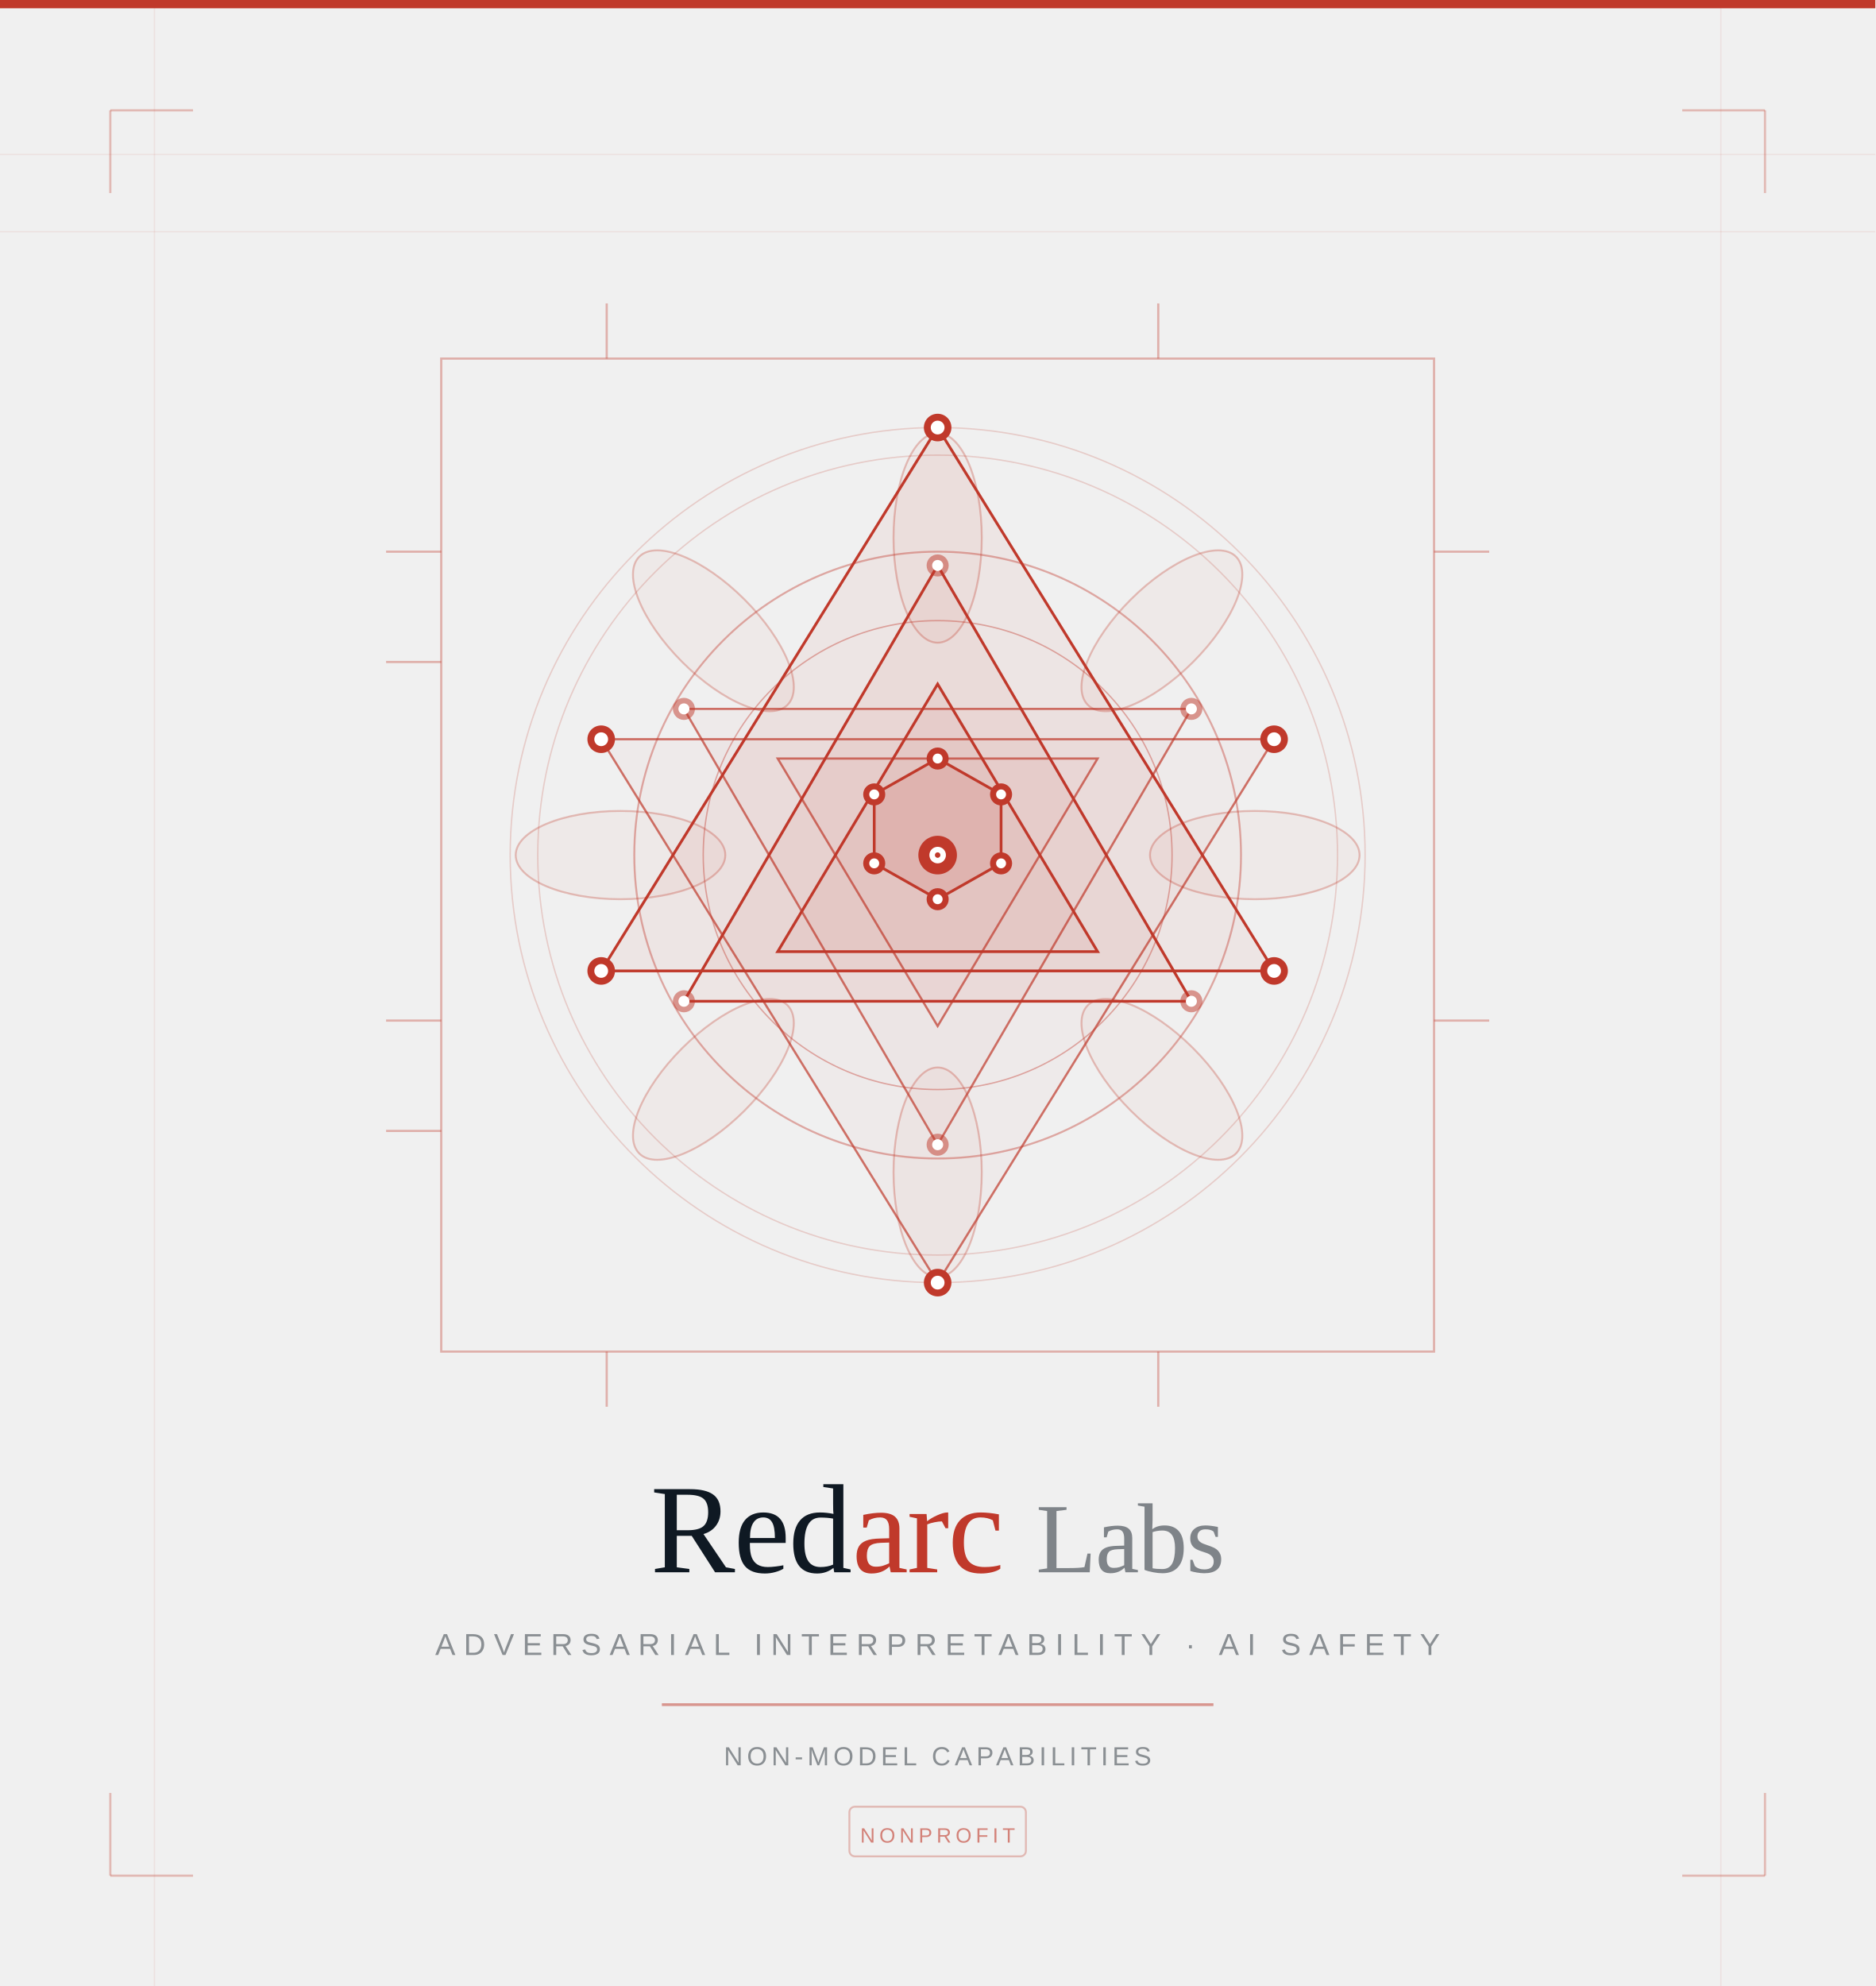
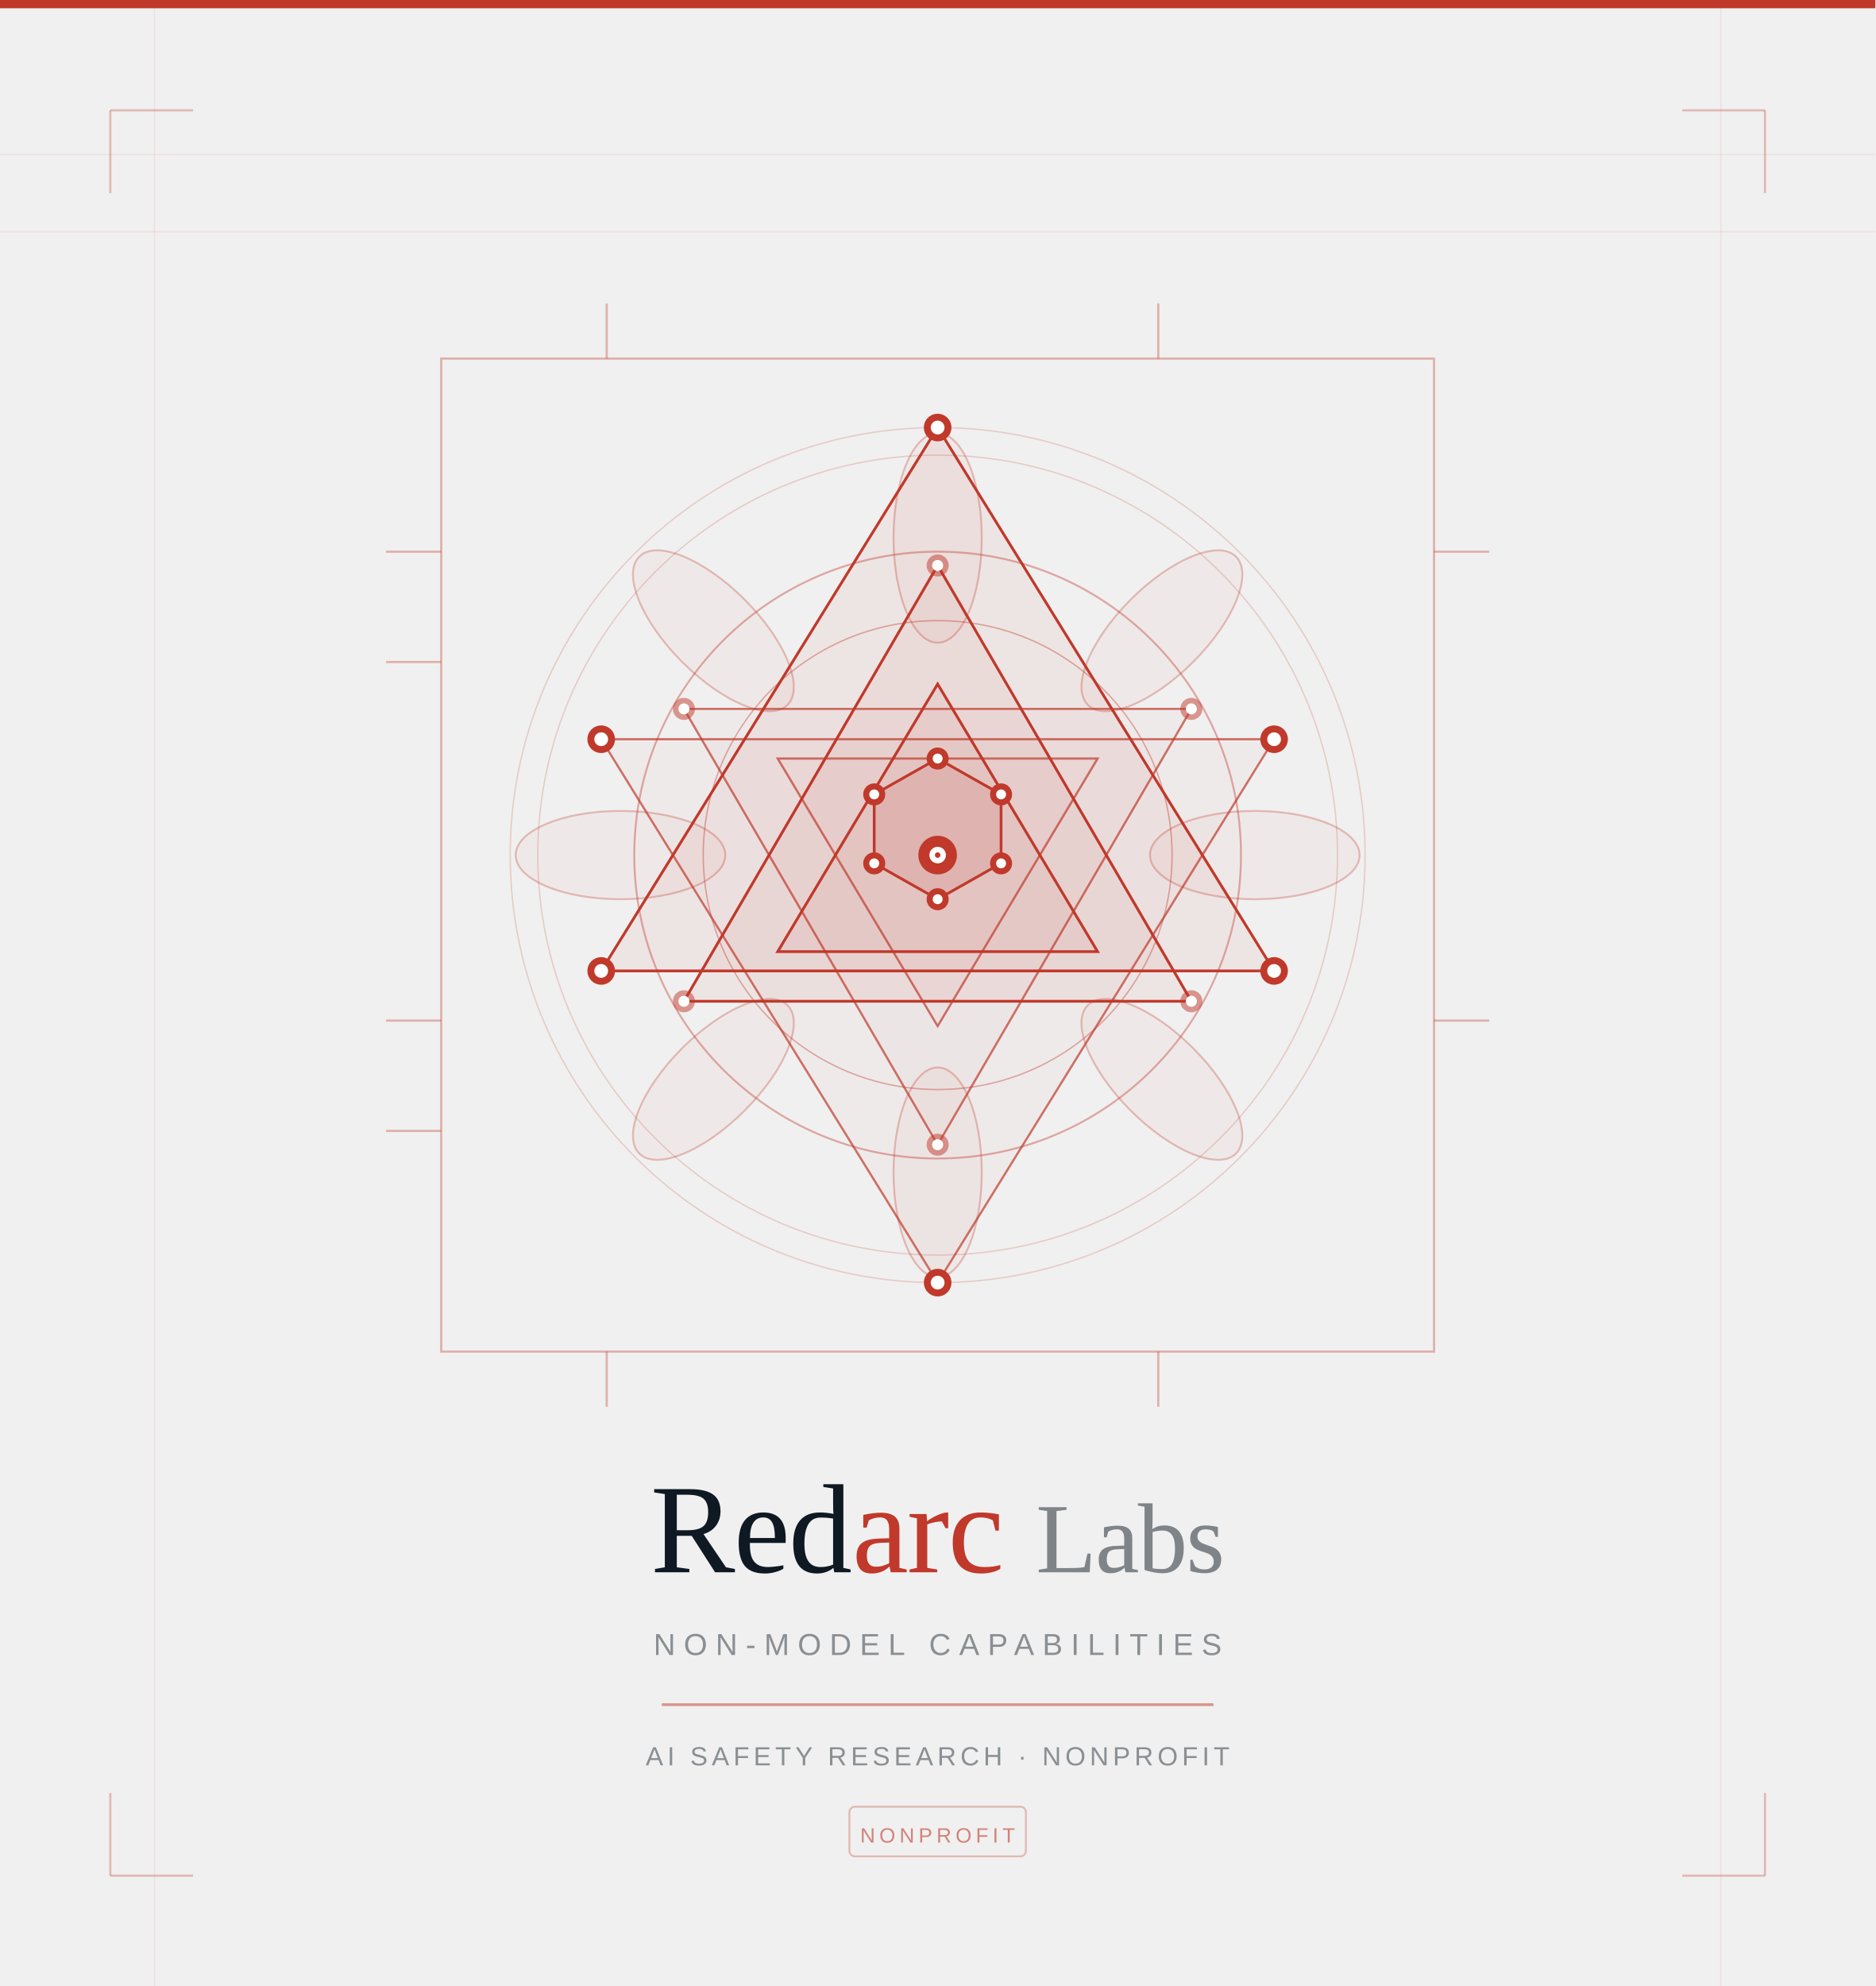
<svg xmlns="http://www.w3.org/2000/svg" width="680" height="720" viewBox="0 0 680 720" role="img">
  <defs>
    <style>
    .bg { fill: #FFFFFF; }
    .red { fill: #C0392B; }
    .red-s { stroke: #C0392B; fill: none; }
    .red-dim { stroke: rgba(192,57,43,0.35); fill: none; }
    .node { fill: #C0392B; }
    .node-inner { fill: #FFFFFF; }
    .outer-ring { stroke: rgba(192,57,43,0.2); fill: none; }
    .mid-ring { stroke: rgba(192,57,43,0.4); fill: none; }
    .tri-up { stroke: #C0392B; fill: rgba(192,57,43,0.06); stroke-width: 1; }
    .tri-down { stroke: rgba(192,57,43,0.7); fill: rgba(192,57,43,0.03); stroke-width: 0.8; }
    .grid { stroke: rgba(192,57,43,0.08); stroke-width: 0.5; }
  </style>
  </defs>
  <rect fill="#C0392B" x="0" y="0" width="680" height="3" />
  <line class="grid" x1="0" y1="56" x2="680" y2="56" />
  <line class="grid" x1="0" y1="84" x2="680" y2="84" />
  <line class="grid" x1="56" y1="0" x2="56" y2="720" />
  <line class="grid" x1="624" y1="0" x2="624" y2="720" />
  <rect stroke="rgba(192,57,43,0.35)" fill="none" x="160" y="130" width="360" height="360" stroke-width="0.8" />
  <line stroke="rgba(192,57,43,0.35)" x1="160" y1="200" x2="140" y2="200" stroke-width="0.8" />
  <line stroke="rgba(192,57,43,0.35)" x1="160" y1="240" x2="140" y2="240" stroke-width="0.8" />
  <line stroke="rgba(192,57,43,0.35)" x1="160" y1="370" x2="140" y2="370" stroke-width="0.8" />
  <line stroke="rgba(192,57,43,0.35)" x1="160" y1="410" x2="140" y2="410" stroke-width="0.8" />
  <line stroke="rgba(192,57,43,0.35)" x1="520" y1="200" x2="540" y2="200" stroke-width="0.8" />
  <line stroke="rgba(192,57,43,0.35)" x1="520" y1="370" x2="540" y2="370" stroke-width="0.8" />
  <line stroke="rgba(192,57,43,0.35)" x1="220" y1="130" x2="220" y2="110" stroke-width="0.8" />
  <line stroke="rgba(192,57,43,0.35)" x1="420" y1="130" x2="420" y2="110" stroke-width="0.8" />
  <line stroke="rgba(192,57,43,0.35)" x1="220" y1="490" x2="220" y2="510" stroke-width="0.8" />
  <line stroke="rgba(192,57,43,0.35)" x1="420" y1="490" x2="420" y2="510" stroke-width="0.8" />
  <circle class="outer-ring" cx="340" cy="310" r="155" stroke-width="0.5" />
  <circle class="outer-ring" cx="340" cy="310" r="145" stroke-width="0.5" />
  <ellipse cx="340" cy="195" rx="16" ry="38" stroke="rgba(192,57,43,0.3)" fill="rgba(192,57,43,0.04)" stroke-width="0.7" transform="rotate(0,340,310)" />
  <ellipse cx="340" cy="195" rx="16" ry="38" stroke="rgba(192,57,43,0.3)" fill="rgba(192,57,43,0.04)" stroke-width="0.7" transform="rotate(45,340,310)" />
  <ellipse cx="340" cy="195" rx="16" ry="38" stroke="rgba(192,57,43,0.3)" fill="rgba(192,57,43,0.04)" stroke-width="0.7" transform="rotate(90,340,310)" />
  <ellipse cx="340" cy="195" rx="16" ry="38" stroke="rgba(192,57,43,0.3)" fill="rgba(192,57,43,0.04)" stroke-width="0.7" transform="rotate(135,340,310)" />
  <ellipse cx="340" cy="195" rx="16" ry="38" stroke="rgba(192,57,43,0.3)" fill="rgba(192,57,43,0.04)" stroke-width="0.7" transform="rotate(180,340,310)" />
  <ellipse cx="340" cy="195" rx="16" ry="38" stroke="rgba(192,57,43,0.3)" fill="rgba(192,57,43,0.04)" stroke-width="0.7" transform="rotate(225,340,310)" />
  <ellipse cx="340" cy="195" rx="16" ry="38" stroke="rgba(192,57,43,0.3)" fill="rgba(192,57,43,0.04)" stroke-width="0.7" transform="rotate(270,340,310)" />
  <ellipse cx="340" cy="195" rx="16" ry="38" stroke="rgba(192,57,43,0.3)" fill="rgba(192,57,43,0.04)" stroke-width="0.7" transform="rotate(315,340,310)" />
  <circle class="mid-ring" cx="340" cy="310" r="110" stroke-width="0.7" />
  <circle class="mid-ring" cx="340" cy="310" r="85" stroke-width="0.5" />
  <polygon class="tri-up" points="340,155 462,352 218,352" />
  <polygon class="tri-down" points="340,465 218,268 462,268" />
  <polygon class="tri-up" points="340,205 432,363 248,363" stroke-width="0.7" fill="rgba(192,57,43,0.04)" />
  <polygon class="tri-down" points="340,415 248,257 432,257" stroke-width="0.6" />
  <polygon class="tri-up" points="340,248 398,345 282,345" stroke-width="0.8" fill="rgba(192,57,43,0.08)" />
  <polygon class="tri-down" points="340,372 282,275 398,275" stroke-width="0.7" fill="rgba(192,57,43,0.05)" />
  <polygon fill="rgba(192,57,43,0.12)" stroke="#C0392B" stroke-width="1" points="340,275 363,288 363,313 340,326 317,313 317,288" />
  <circle fill="#C0392B" cx="340" cy="155" r="5" />
  <circle fill="#FFFFFF" cx="340" cy="155" r="2.5" />
  <circle fill="#C0392B" cx="340" cy="465" r="5" />
  <circle fill="#FFFFFF" cx="340" cy="465" r="2.5" />
  <circle fill="#C0392B" cx="218" cy="352" r="5" />
  <circle fill="#FFFFFF" cx="218" cy="352" r="2.5" />
  <circle fill="#C0392B" cx="462" cy="352" r="5" />
  <circle fill="#FFFFFF" cx="462" cy="352" r="2.5" />
  <circle fill="#C0392B" cx="218" cy="268" r="5" />
  <circle fill="#FFFFFF" cx="218" cy="268" r="2.5" />
  <circle fill="#C0392B" cx="462" cy="268" r="5" />
  <circle fill="#FFFFFF" cx="462" cy="268" r="2.5" />
  <circle fill="rgba(192,57,43,0.5)" cx="340" cy="205" r="4" />
  <circle fill="#FFFFFF" cx="340" cy="205" r="2" />
  <circle fill="rgba(192,57,43,0.5)" cx="340" cy="415" r="4" />
  <circle fill="#FFFFFF" cx="340" cy="415" r="2" />
  <circle fill="rgba(192,57,43,0.5)" cx="248" cy="363" r="4" />
  <circle fill="#FFFFFF" cx="248" cy="363" r="2" />
  <circle fill="rgba(192,57,43,0.5)" cx="432" cy="363" r="4" />
  <circle fill="#FFFFFF" cx="432" cy="363" r="2" />
  <circle fill="rgba(192,57,43,0.5)" cx="248" cy="257" r="4" />
  <circle fill="#FFFFFF" cx="248" cy="257" r="2" />
  <circle fill="rgba(192,57,43,0.5)" cx="432" cy="257" r="4" />
  <circle fill="#FFFFFF" cx="432" cy="257" r="2" />
  <circle fill="#C0392B" cx="340" cy="275" r="4" />
  <circle fill="#FFFFFF" cx="340" cy="275" r="1.8" />
  <circle fill="#C0392B" cx="363" cy="288" r="4" />
  <circle fill="#FFFFFF" cx="363" cy="288" r="1.8" />
  <circle fill="#C0392B" cx="363" cy="313" r="4" />
  <circle fill="#FFFFFF" cx="363" cy="313" r="1.8" />
  <circle fill="#C0392B" cx="340" cy="326" r="4" />
  <circle fill="#FFFFFF" cx="340" cy="326" r="1.8" />
  <circle fill="#C0392B" cx="317" cy="313" r="4" />
  <circle fill="#FFFFFF" cx="317" cy="313" r="1.8" />
  <circle fill="#C0392B" cx="317" cy="288" r="4" />
  <circle fill="#FFFFFF" cx="317" cy="288" r="1.8" />
  <circle fill="#C0392B" cx="340" cy="310" r="7" />
  <circle fill="#FFFFFF" cx="340" cy="310" r="3" />
  <circle fill="#C0392B" cx="340" cy="310" r="1" />
  <text x="340" y="570" text-anchor="middle" font-family="Georgia, Times New Roman, serif" font-size="46" fill="#0F1923" letter-spacing="-0.5">Red<tspan fill="#C0392B">arc</tspan>
    <tspan fill="rgba(15,25,35,0.5)" font-size="36">Labs</tspan>
  </text>
-   <text x="340" y="600" text-anchor="middle" font-family="Helvetica Neue, Arial, sans-serif" font-size="11" fill="rgba(15,25,35,0.45)" letter-spacing="3">ADVERSARIAL INTERPRETABILITY · AI SAFETY</text>
+   <text x="340" y="600" text-anchor="middle" font-family="Helvetica Neue, Arial, sans-serif" font-size="11" fill="rgba(15,25,35,0.45)" letter-spacing="3">NON-MODEL CAPABILITIES</text>
  <line x1="240" y1="618" x2="440" y2="618" stroke="#C0392B" stroke-width="1" opacity="0.5" />
-   <text x="340" y="640" text-anchor="middle" font-family="Helvetica Neue, Arial, sans-serif" font-size="9.5" fill="rgba(15,25,35,0.45)" letter-spacing="1.5">NON-MODEL CAPABILITIES</text>
+   <text x="340" y="640" text-anchor="middle" font-family="Helvetica Neue, Arial, sans-serif" font-size="9.5" fill="rgba(15,25,35,0.45)" letter-spacing="1.5">AI SAFETY RESEARCH · NONPROFIT</text>
  <rect x="308" y="655" width="64" height="18" rx="2" fill="none" stroke="rgba(192,57,43,0.3)" stroke-width="0.7" />
  <text x="340" y="668" text-anchor="middle" font-family="Helvetica Neue, Arial, sans-serif" font-size="7.5" fill="rgba(192,57,43,0.6)" letter-spacing="1.5">NONPROFIT</text>
  <line stroke="rgba(192,57,43,0.3)" x1="40" y1="40" x2="70" y2="40" stroke-width="0.8" />
  <line stroke="rgba(192,57,43,0.3)" x1="40" y1="40" x2="40" y2="70" stroke-width="0.8" />
  <line stroke="rgba(192,57,43,0.3)" x1="640" y1="40" x2="610" y2="40" stroke-width="0.8" />
  <line stroke="rgba(192,57,43,0.3)" x1="640" y1="40" x2="640" y2="70" stroke-width="0.8" />
  <line stroke="rgba(192,57,43,0.3)" x1="40" y1="680" x2="70" y2="680" stroke-width="0.8" />
  <line stroke="rgba(192,57,43,0.3)" x1="40" y1="680" x2="40" y2="650" stroke-width="0.8" />
  <line stroke="rgba(192,57,43,0.3)" x1="640" y1="680" x2="610" y2="680" stroke-width="0.8" />
  <line stroke="rgba(192,57,43,0.3)" x1="640" y1="680" x2="640" y2="650" stroke-width="0.8" />
</svg>
